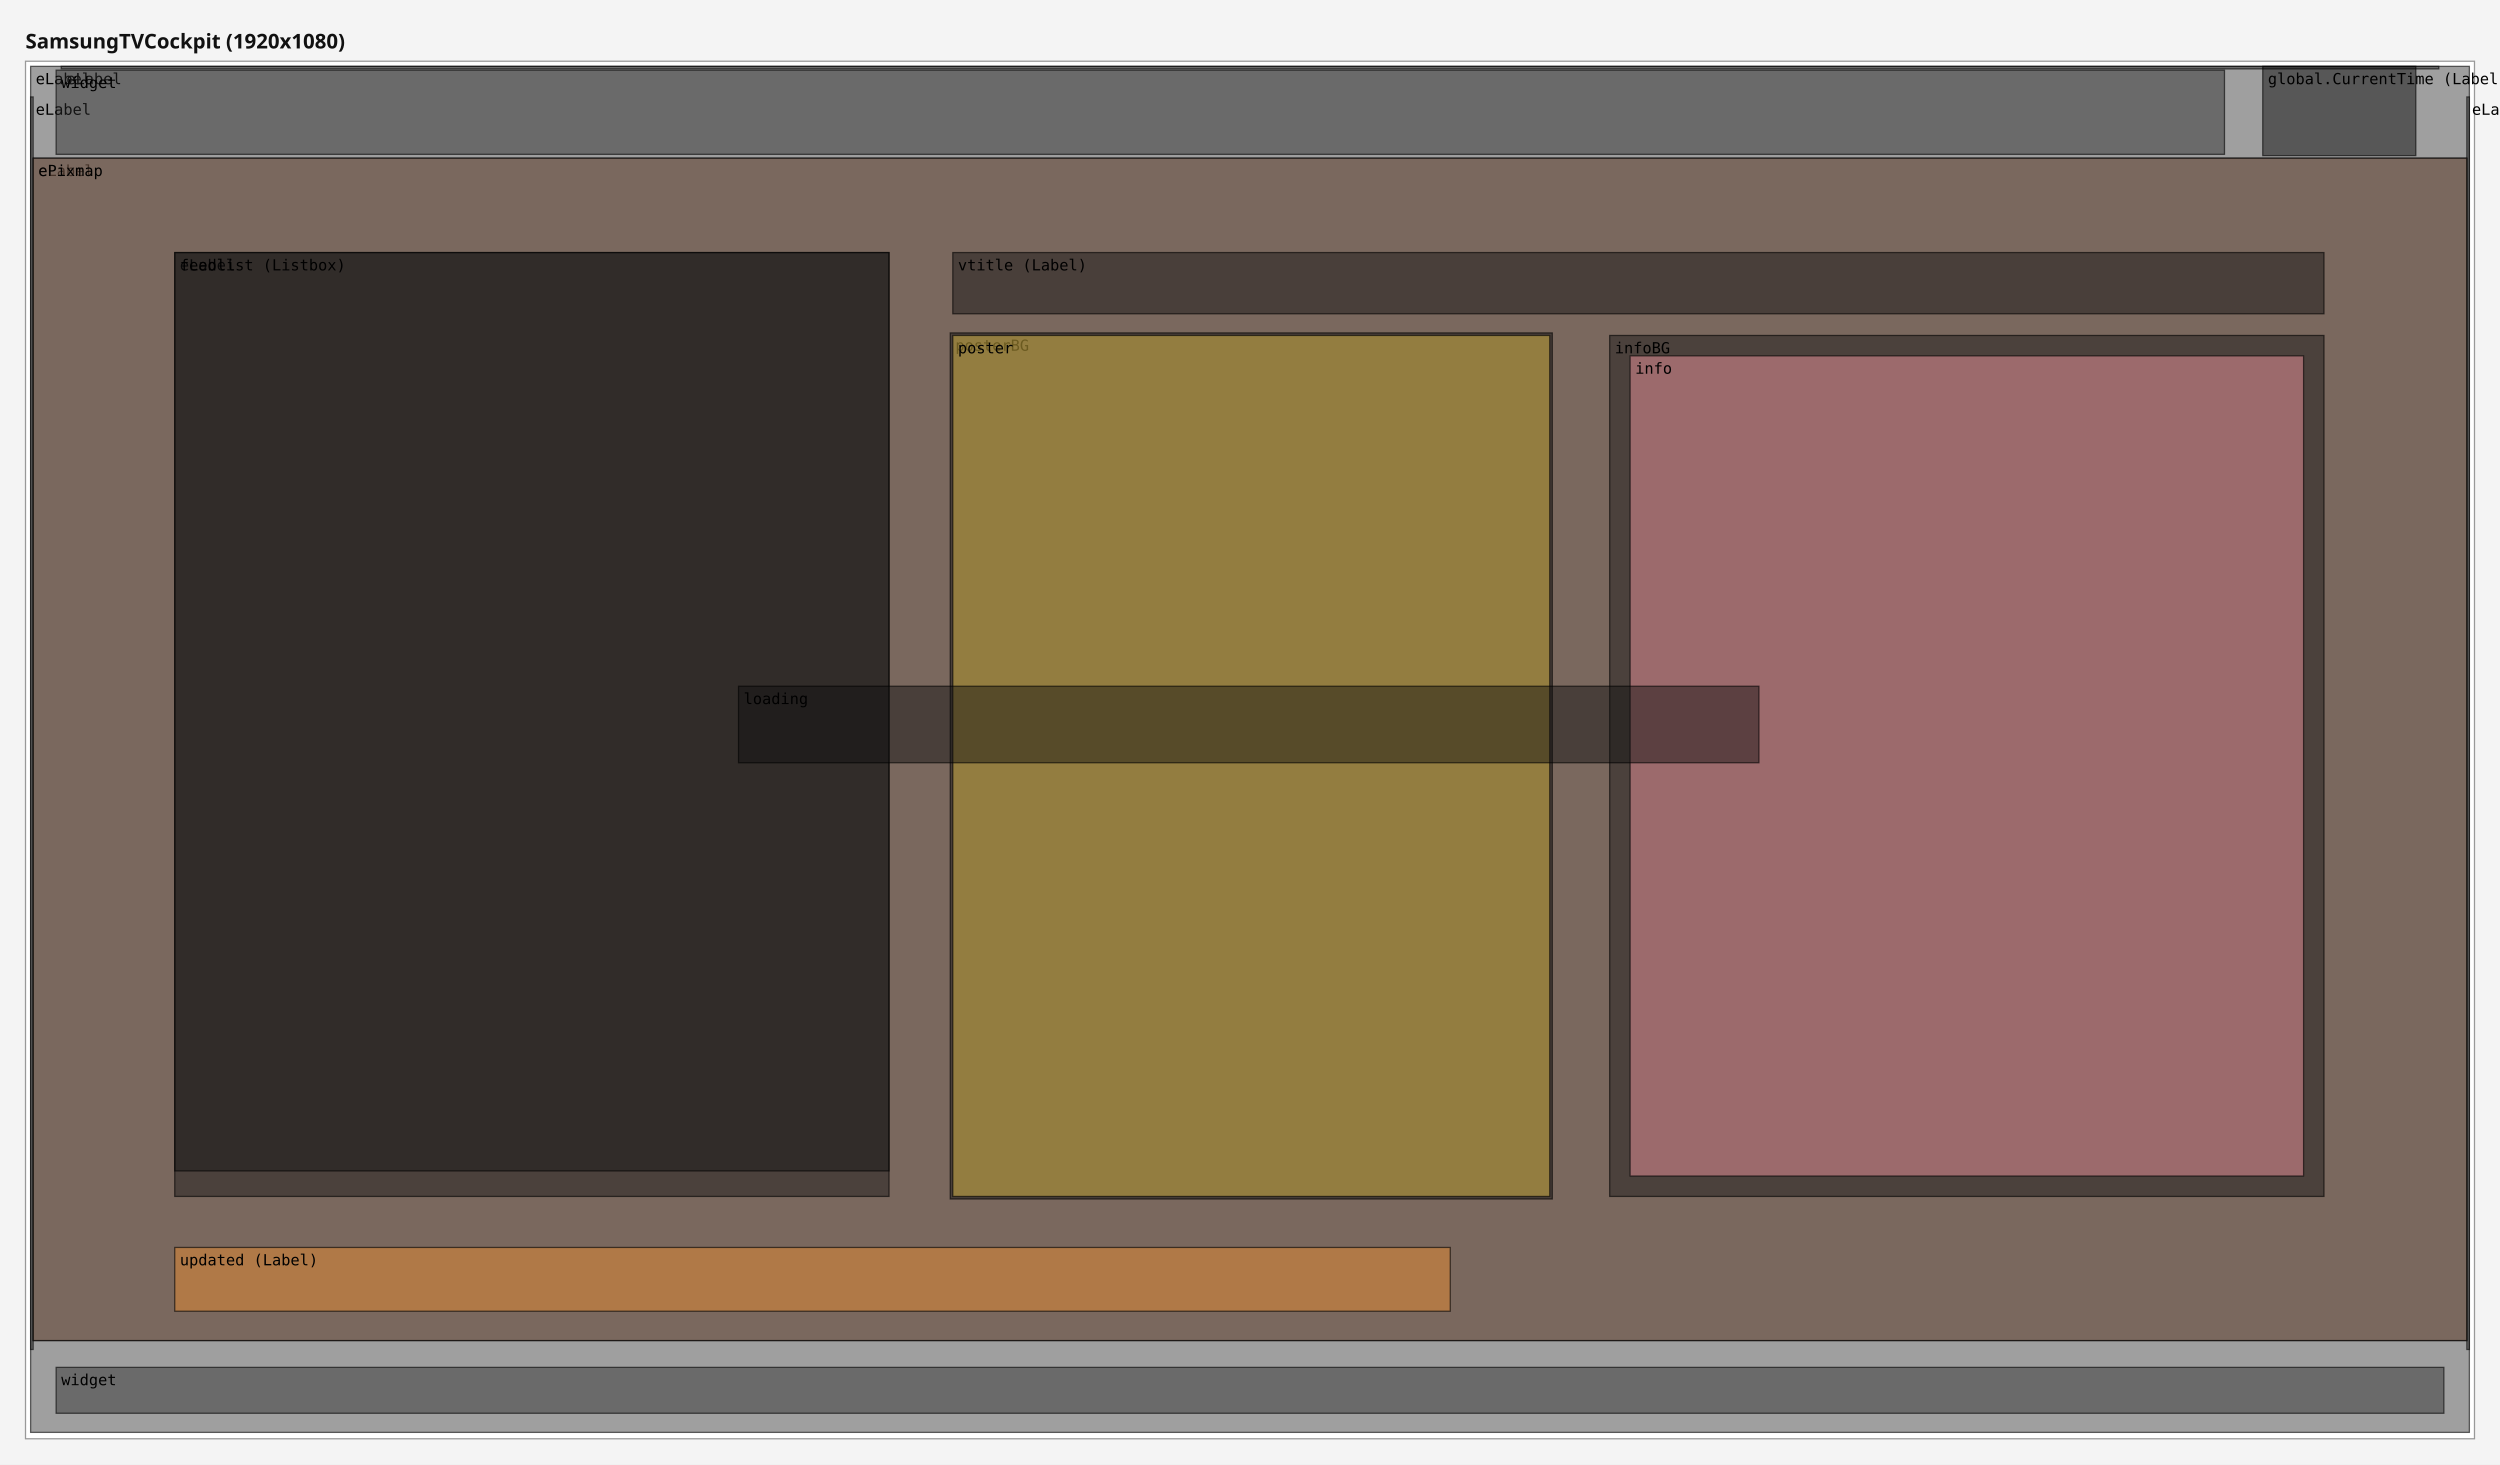
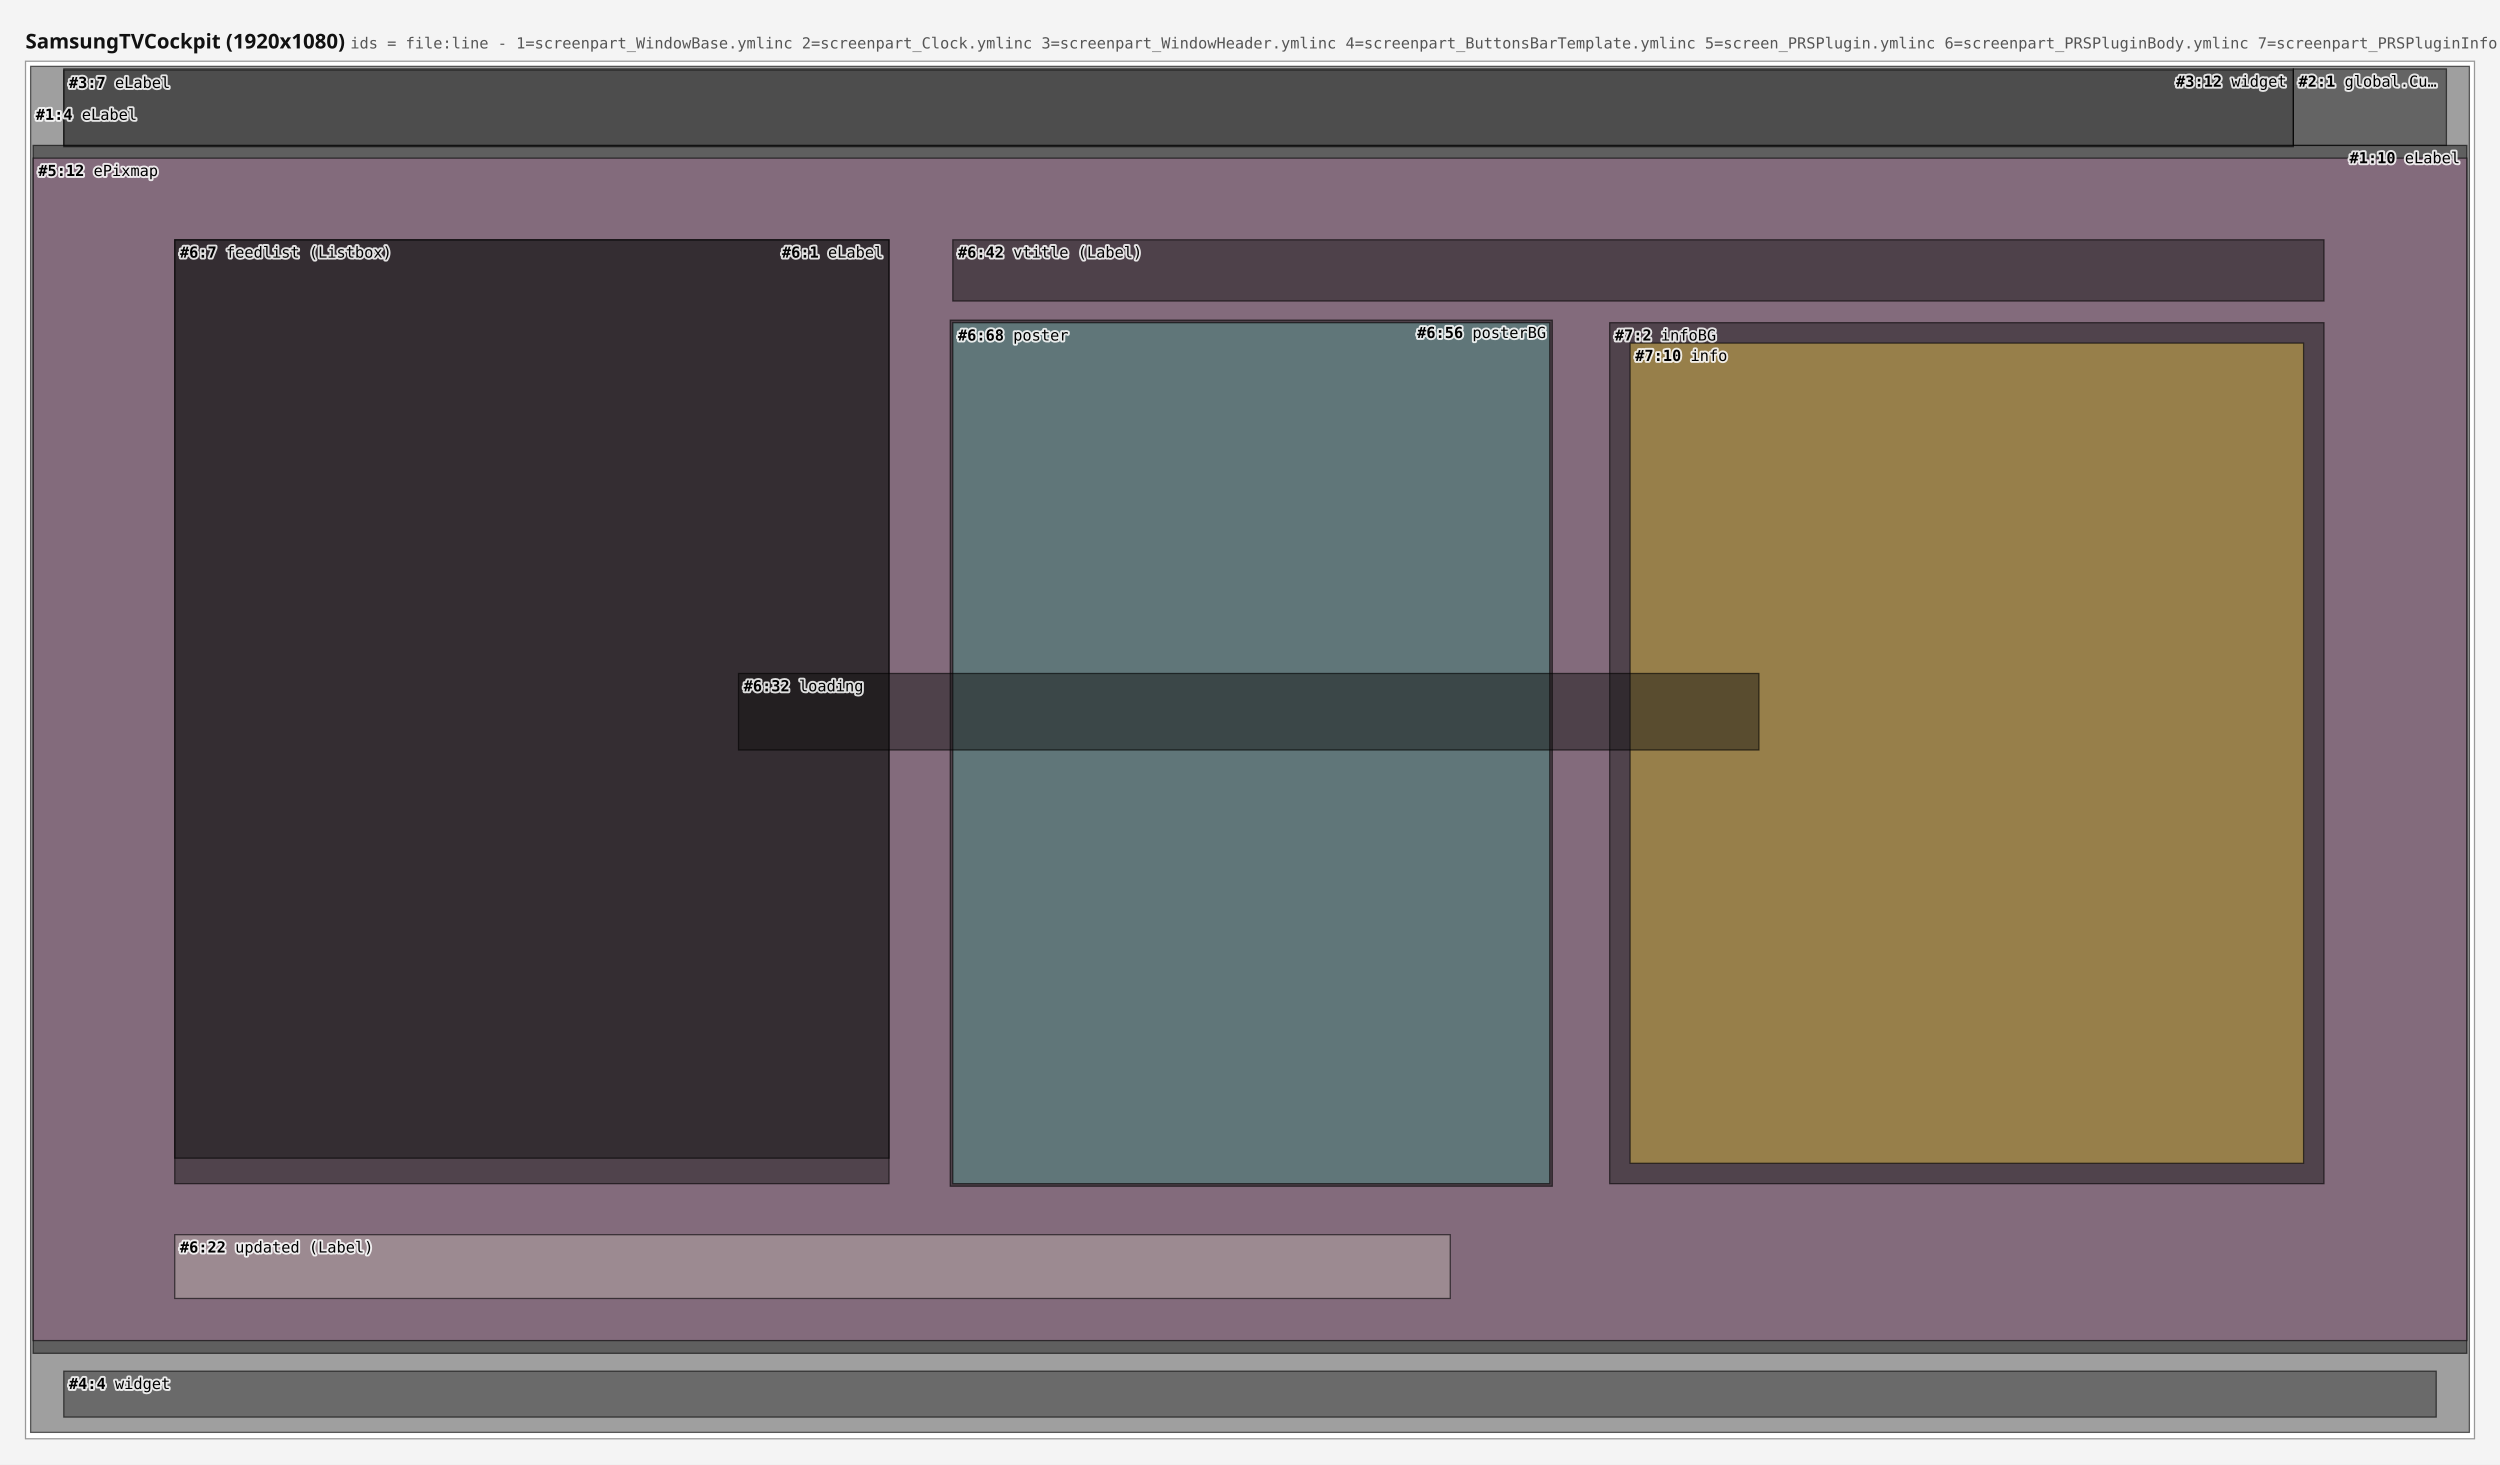
<svg xmlns="http://www.w3.org/2000/svg" width="1960" height="1148" viewBox="0 0 1960 1148">
  <rect x="0" y="0" width="1960" height="1148" fill="#f4f4f4" />
-   <text x="20" y="38" font-family="sans-serif" font-size="16" font-weight="bold" fill="#111111">SamsungTVCockpit (1920x1080)</text>
+   <text x="20" y="38" font-family="sans-serif" font-size="16" font-weight="bold" fill="#111111">SamsungTVCockpit (1920x1080) <tspan font-family="monospace" font-size="12" font-weight="normal" fill="#555555">ids = file:line - 1=screenpart_WindowBase.ymlinc  2=screenpart_Clock.ymlinc  3=screenpart_WindowHeader.ymlinc  4=screenpart_ButtonsBarTemplate.ymlinc  5=screen_PRSPlugin.ymlinc  6=screenpart_PRSPluginBody.ymlinc  7=screenpart_PRSPluginInfo.ymlinc</tspan>
+   </text>
  <g data-screen="0" transform="translate(20,48)">
    <rect x="0" y="0" width="1920" height="1080" fill="#ffffff" stroke="#999999" stroke-width="1" />
-     <g>
-       <rect data-ref="0:0" x="4" y="4" width="1912" height="1071" fill="#2c2c2c" fill-opacity="0.45" stroke="#000000" stroke-opacity="0.6" stroke-width="1" />
-       <text x="8" y="18" font-family="monospace" font-size="12" fill="#000000">eLabel</text>
-     </g>
-     <g>
-       <rect data-ref="0:1" x="6" y="76" width="1908" height="927" fill="#121212" fill-opacity="0.45" stroke="#000000" stroke-opacity="0.6" stroke-width="1" />
-       <text x="10" y="90" font-family="monospace" font-size="12" fill="#000000">eLabel</text>
-     </g>
-     <g>
-       <rect data-ref="0:2" x="28" y="4" width="1864" height="2" fill="#2c2c2c" fill-opacity="0.45" stroke="#000000" stroke-opacity="0.6" stroke-width="1" />
-       <text x="32" y="18" font-family="monospace" font-size="12" fill="#000000">eLabel</text>
-     </g>
-     <g>
-       <rect data-ref="0:3" x="4" y="28" width="2" height="982" fill="#2c2c2c" fill-opacity="0.45" stroke="#000000" stroke-opacity="0.6" stroke-width="1" />
-       <text x="8" y="42" font-family="monospace" font-size="12" fill="#000000">eLabel</text>
-     </g>
-     <g>
-       <rect data-ref="0:4" x="1914" y="28" width="2" height="982" fill="#2c2c2c" fill-opacity="0.45" stroke="#000000" stroke-opacity="0.6" stroke-width="1" />
-       <text x="1918" y="42" font-family="monospace" font-size="12" fill="#000000">eLabel</text>
-     </g>
-     <g>
-       <rect data-ref="0:8" x="6" y="76" width="1908" height="927" fill="#9c755f" fill-opacity="0.45" stroke="#000000" stroke-opacity="0.6" stroke-width="1" />
-       <text x="10" y="90" font-family="monospace" font-size="12" fill="#000000">ePixmap</text>
-     </g>
-     <g>
-       <rect data-ref="0:16" x="1242" y="215" width="560" height="675" fill="#121212" fill-opacity="0.45" stroke="#000000" stroke-opacity="0.6" stroke-width="1" />
-       <text x="1246" y="229" font-family="monospace" font-size="12" fill="#000000">infoBG</text>
-     </g>
-     <g>
-       <rect data-ref="0:5" x="24" y="7" width="1700" height="66" fill="#2c2c2c" fill-opacity="0.45" stroke="#000000" stroke-opacity="0.6" stroke-width="1" />
-       <text x="28" y="21" font-family="monospace" font-size="12" fill="#000000">widget</text>
-     </g>
-     <g>
-       <rect data-ref="0:9" x="117" y="150" width="560" height="740" fill="#121212" fill-opacity="0.45" stroke="#000000" stroke-opacity="0.6" stroke-width="1" />
-       <text x="121" y="164" font-family="monospace" font-size="12" fill="#000000">eLabel</text>
-     </g>
-     <g>
-       <rect data-ref="0:14" x="725" y="213" width="472" height="679" fill="#0e0e0e" fill-opacity="0.45" stroke="#000000" stroke-opacity="0.6" stroke-width="1" />
-       <text x="729" y="227" font-family="monospace" font-size="12" fill="#000000">posterBG</text>
-     </g>
-     <g>
-       <rect data-ref="0:10" x="117" y="150" width="560" height="720" fill="#121212" fill-opacity="0.45" stroke="#000000" stroke-opacity="0.6" stroke-width="1" />
-       <text x="121" y="164" font-family="monospace" font-size="12" fill="#000000">feedlist (Listbox)</text>
-     </g>
-     <g>
-       <rect data-ref="0:11" x="117" y="930" width="1000" height="50" fill="#f28e2b" fill-opacity="0.45" stroke="#000000" stroke-opacity="0.6" stroke-width="1" />
-       <text x="121" y="944" font-family="monospace" font-size="12" fill="#000000">updated (Label)</text>
-     </g>
-     <g>
-       <rect data-ref="0:13" x="727" y="150" width="1075" height="48" fill="#0e0e0e" fill-opacity="0.45" stroke="#000000" stroke-opacity="0.6" stroke-width="1" />
-       <text x="731" y="164" font-family="monospace" font-size="12" fill="#000000">vtitle (Label)</text>
-     </g>
-     <g>
-       <rect data-ref="0:15" x="727" y="215" width="468" height="675" fill="#edc948" fill-opacity="0.45" stroke="#000000" stroke-opacity="0.6" stroke-width="1" />
-       <text x="731" y="229" font-family="monospace" font-size="12" fill="#000000">poster</text>
-     </g>
-     <g>
-       <rect data-ref="0:17" x="1258" y="231" width="528" height="643" fill="#ff9da7" fill-opacity="0.45" stroke="#000000" stroke-opacity="0.6" stroke-width="1" />
-       <text x="1262" y="245" font-family="monospace" font-size="12" fill="#000000">info</text>
-     </g>
-     <g>
-       <rect data-ref="0:7" x="24" y="1024" width="1872" height="36" fill="#2c2c2c" fill-opacity="0.45" stroke="#000000" stroke-opacity="0.6" stroke-width="1" />
-       <text x="28" y="1038" font-family="monospace" font-size="12" fill="#000000">widget</text>
-     </g>
-     <g>
-       <rect data-ref="0:12" x="559" y="490" width="800" height="60" fill="#0e0e0e" fill-opacity="0.45" stroke="#000000" stroke-opacity="0.6" stroke-width="1" />
-       <text x="563" y="504" font-family="monospace" font-size="12" fill="#000000">loading</text>
-     </g>
-     <g>
-       <rect data-ref="0:6" x="1754" y="4" width="120" height="70" fill="#000000" fill-opacity="0.45" stroke="#000000" stroke-opacity="0.6" stroke-width="1" />
-       <text x="1758" y="18" font-family="monospace" font-size="12" fill="#000000">global.CurrentTime (Label)</text>
+     <rect data-ref="0:0" data-src="screenpart_WindowBase.ymlinc:4" x="4" y="4" width="1912" height="1071" fill="#2c2c2c" fill-opacity="0.45" stroke="#000000" stroke-opacity="0.6" stroke-width="1" />
+     <rect data-ref="0:1" data-src="screenpart_WindowBase.ymlinc:10" x="6" y="66" width="1908" height="947" fill="#121212" fill-opacity="0.45" stroke="#000000" stroke-opacity="0.6" stroke-width="1" />
+     <rect data-ref="0:6" data-src="screen_PRSPlugin.ymlinc:12" x="6" y="76" width="1908" height="927" fill="#b07aa1" fill-opacity="0.45" stroke="#000000" stroke-opacity="0.6" stroke-width="1" />
+     <rect data-ref="0:14" data-src="screenpart_PRSPluginInfo.ymlinc:2" x="1242" y="205" width="560" height="675" fill="#121212" fill-opacity="0.45" stroke="#000000" stroke-opacity="0.6" stroke-width="1" />
+     <rect data-ref="0:7" data-src="screenpart_PRSPluginBody.ymlinc:1" x="117" y="140" width="560" height="740" fill="#121212" fill-opacity="0.45" stroke="#000000" stroke-opacity="0.6" stroke-width="1" />
+     <rect data-ref="0:12" data-src="screenpart_PRSPluginBody.ymlinc:56" x="725" y="203" width="472" height="679" fill="#0e0e0e" fill-opacity="0.45" stroke="#000000" stroke-opacity="0.6" stroke-width="1" />
+     <rect data-ref="0:8" data-src="screenpart_PRSPluginBody.ymlinc:7" x="117" y="140" width="560" height="720" fill="#121212" fill-opacity="0.45" stroke="#000000" stroke-opacity="0.6" stroke-width="1" />
+     <rect data-ref="0:9" data-src="screenpart_PRSPluginBody.ymlinc:22" x="117" y="920" width="1000" height="50" fill="#bab0ac" fill-opacity="0.45" stroke="#000000" stroke-opacity="0.6" stroke-width="1" />
+     <rect data-ref="0:11" data-src="screenpart_PRSPluginBody.ymlinc:42" x="727" y="140" width="1075" height="48" fill="#0e0e0e" fill-opacity="0.45" stroke="#000000" stroke-opacity="0.6" stroke-width="1" />
+     <rect data-ref="0:13" data-src="screenpart_PRSPluginBody.ymlinc:68" x="727" y="205" width="468" height="675" fill="#76b7b2" fill-opacity="0.45" stroke="#000000" stroke-opacity="0.6" stroke-width="1" />
+     <rect data-ref="0:15" data-src="screenpart_PRSPluginInfo.ymlinc:10" x="1258" y="221" width="528" height="643" fill="#edc948" fill-opacity="0.45" stroke="#000000" stroke-opacity="0.6" stroke-width="1" />
+     <rect data-ref="0:5" data-src="screenpart_ButtonsBarTemplate.ymlinc:4" x="30" y="1027" width="1860" height="36" fill="#2c2c2c" fill-opacity="0.45" stroke="#000000" stroke-opacity="0.6" stroke-width="1" />
+     <rect data-ref="0:10" data-src="screenpart_PRSPluginBody.ymlinc:32" x="559" y="480" width="800" height="60" fill="#0e0e0e" fill-opacity="0.45" stroke="#000000" stroke-opacity="0.6" stroke-width="1" />
+     <rect data-ref="0:3" data-src="screenpart_WindowHeader.ymlinc:7" x="30" y="7" width="1748" height="60" fill="#2c2c2c" fill-opacity="0.45" stroke="#000000" stroke-opacity="0.6" stroke-width="1" />
+     <rect data-ref="0:2" data-src="screenpart_Clock.ymlinc:1" x="1778" y="6" width="120" height="60" fill="#1d1d1d" fill-opacity="0.45" stroke="#000000" stroke-opacity="0.6" stroke-width="1" />
+     <rect data-ref="0:4" data-src="screenpart_WindowHeader.ymlinc:12" x="30" y="6" width="1748" height="60" fill="#2c2c2c" fill-opacity="0.45" stroke="#000000" stroke-opacity="0.6" stroke-width="1" />
+     <g pointer-events="none" font-family="monospace" font-size="12" fill="#000000" stroke="#ffffff" stroke-width="3" stroke-opacity="0.85" stroke-linejoin="round" paint-order="stroke">
+       <text x="8" y="46">
+         <tspan font-weight="bold">#1:4</tspan> eLabel</text>
+       <text x="1822" y="80">
+         <tspan font-weight="bold">#1:10</tspan> eLabel</text>
+       <text x="10" y="90">
+         <tspan font-weight="bold">#5:12</tspan> ePixmap</text>
+       <text x="1246" y="219">
+         <tspan font-weight="bold">#7:2</tspan> infoBG</text>
+       <text x="593" y="154">
+         <tspan font-weight="bold">#6:1</tspan> eLabel</text>
+       <text x="1091" y="217">
+         <tspan font-weight="bold">#6:56</tspan> posterBG</text>
+       <text x="121" y="154">
+         <tspan font-weight="bold">#6:7</tspan> feedlist (Listbox)</text>
+       <text x="121" y="934">
+         <tspan font-weight="bold">#6:22</tspan> updated (Label)</text>
+       <text x="731" y="154">
+         <tspan font-weight="bold">#6:42</tspan> vtitle (Label)</text>
+       <text x="731" y="219">
+         <tspan font-weight="bold">#6:68</tspan> poster</text>
+       <text x="1262" y="235">
+         <tspan font-weight="bold">#7:10</tspan> info</text>
+       <text x="34" y="1041">
+         <tspan font-weight="bold">#4:4</tspan> widget</text>
+       <text x="563" y="494">
+         <tspan font-weight="bold">#6:32</tspan> loading</text>
+       <text x="34" y="21">
+         <tspan font-weight="bold">#3:7</tspan> eLabel</text>
+       <text x="1782" y="20">
+         <tspan font-weight="bold">#2:1</tspan> global.Cu…</text>
+       <text x="1686" y="20">
+         <tspan font-weight="bold">#3:12</tspan> widget</text>
    </g>
  </g>
</svg>
